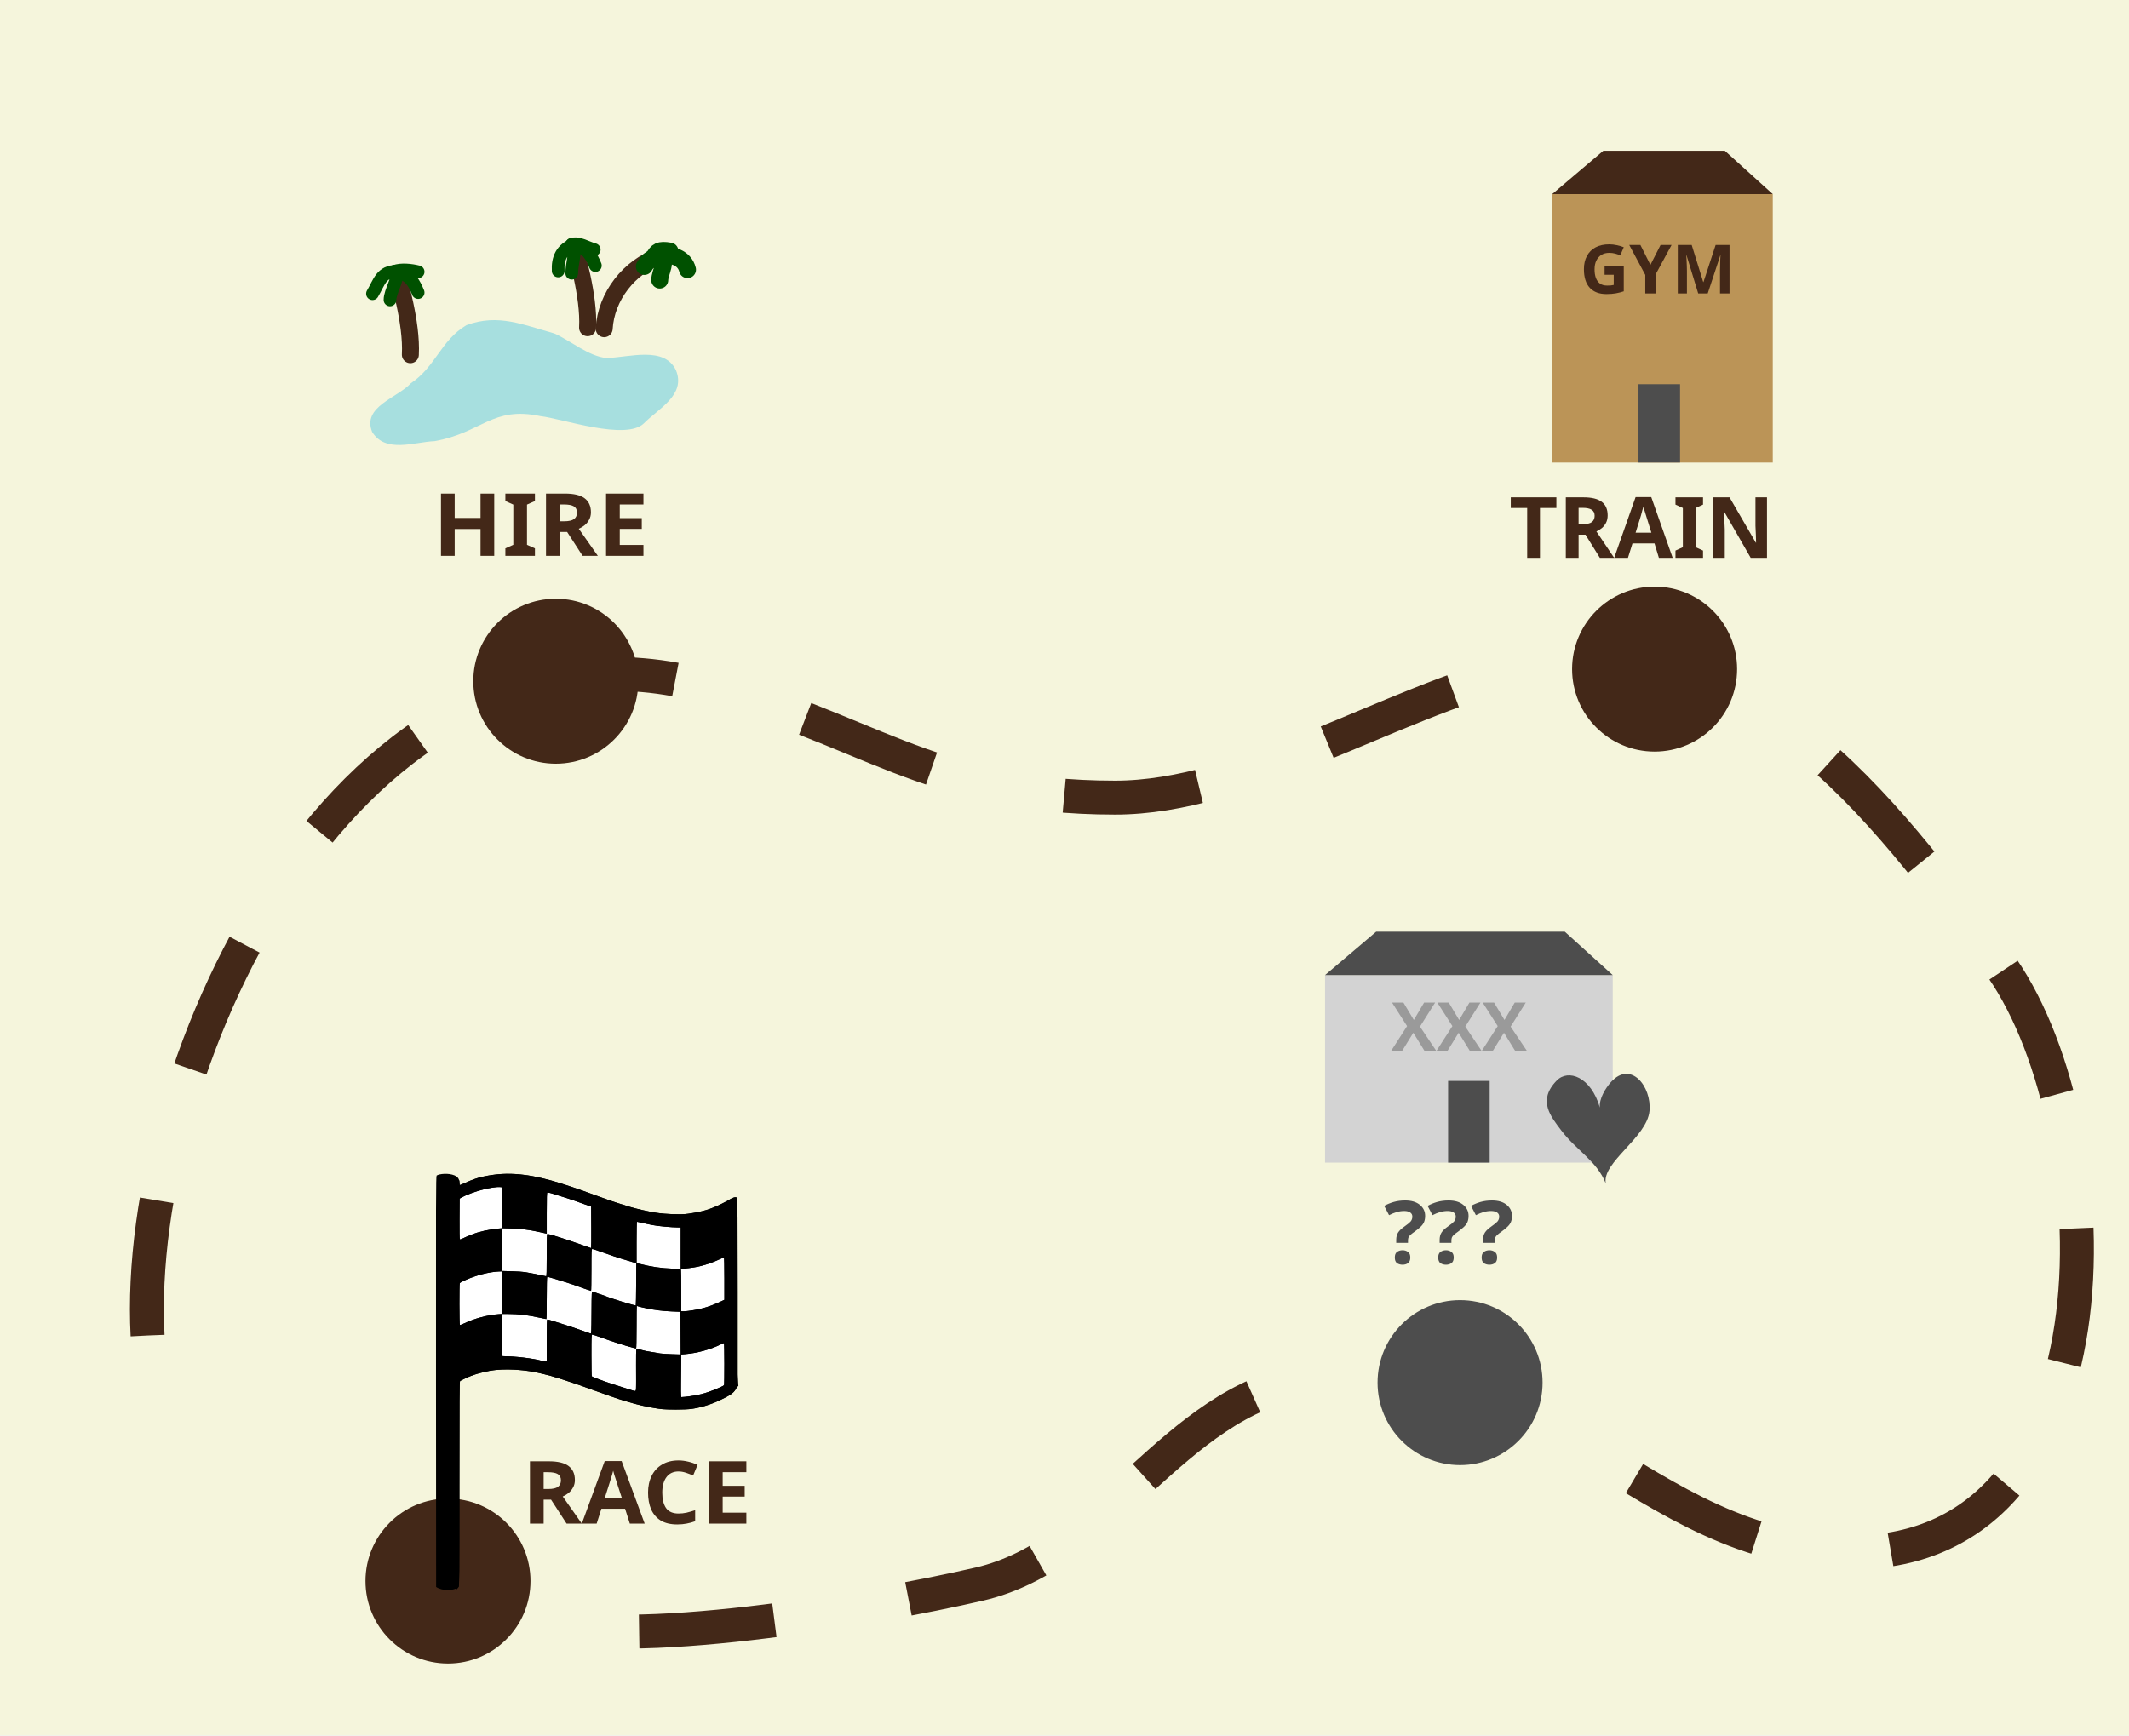
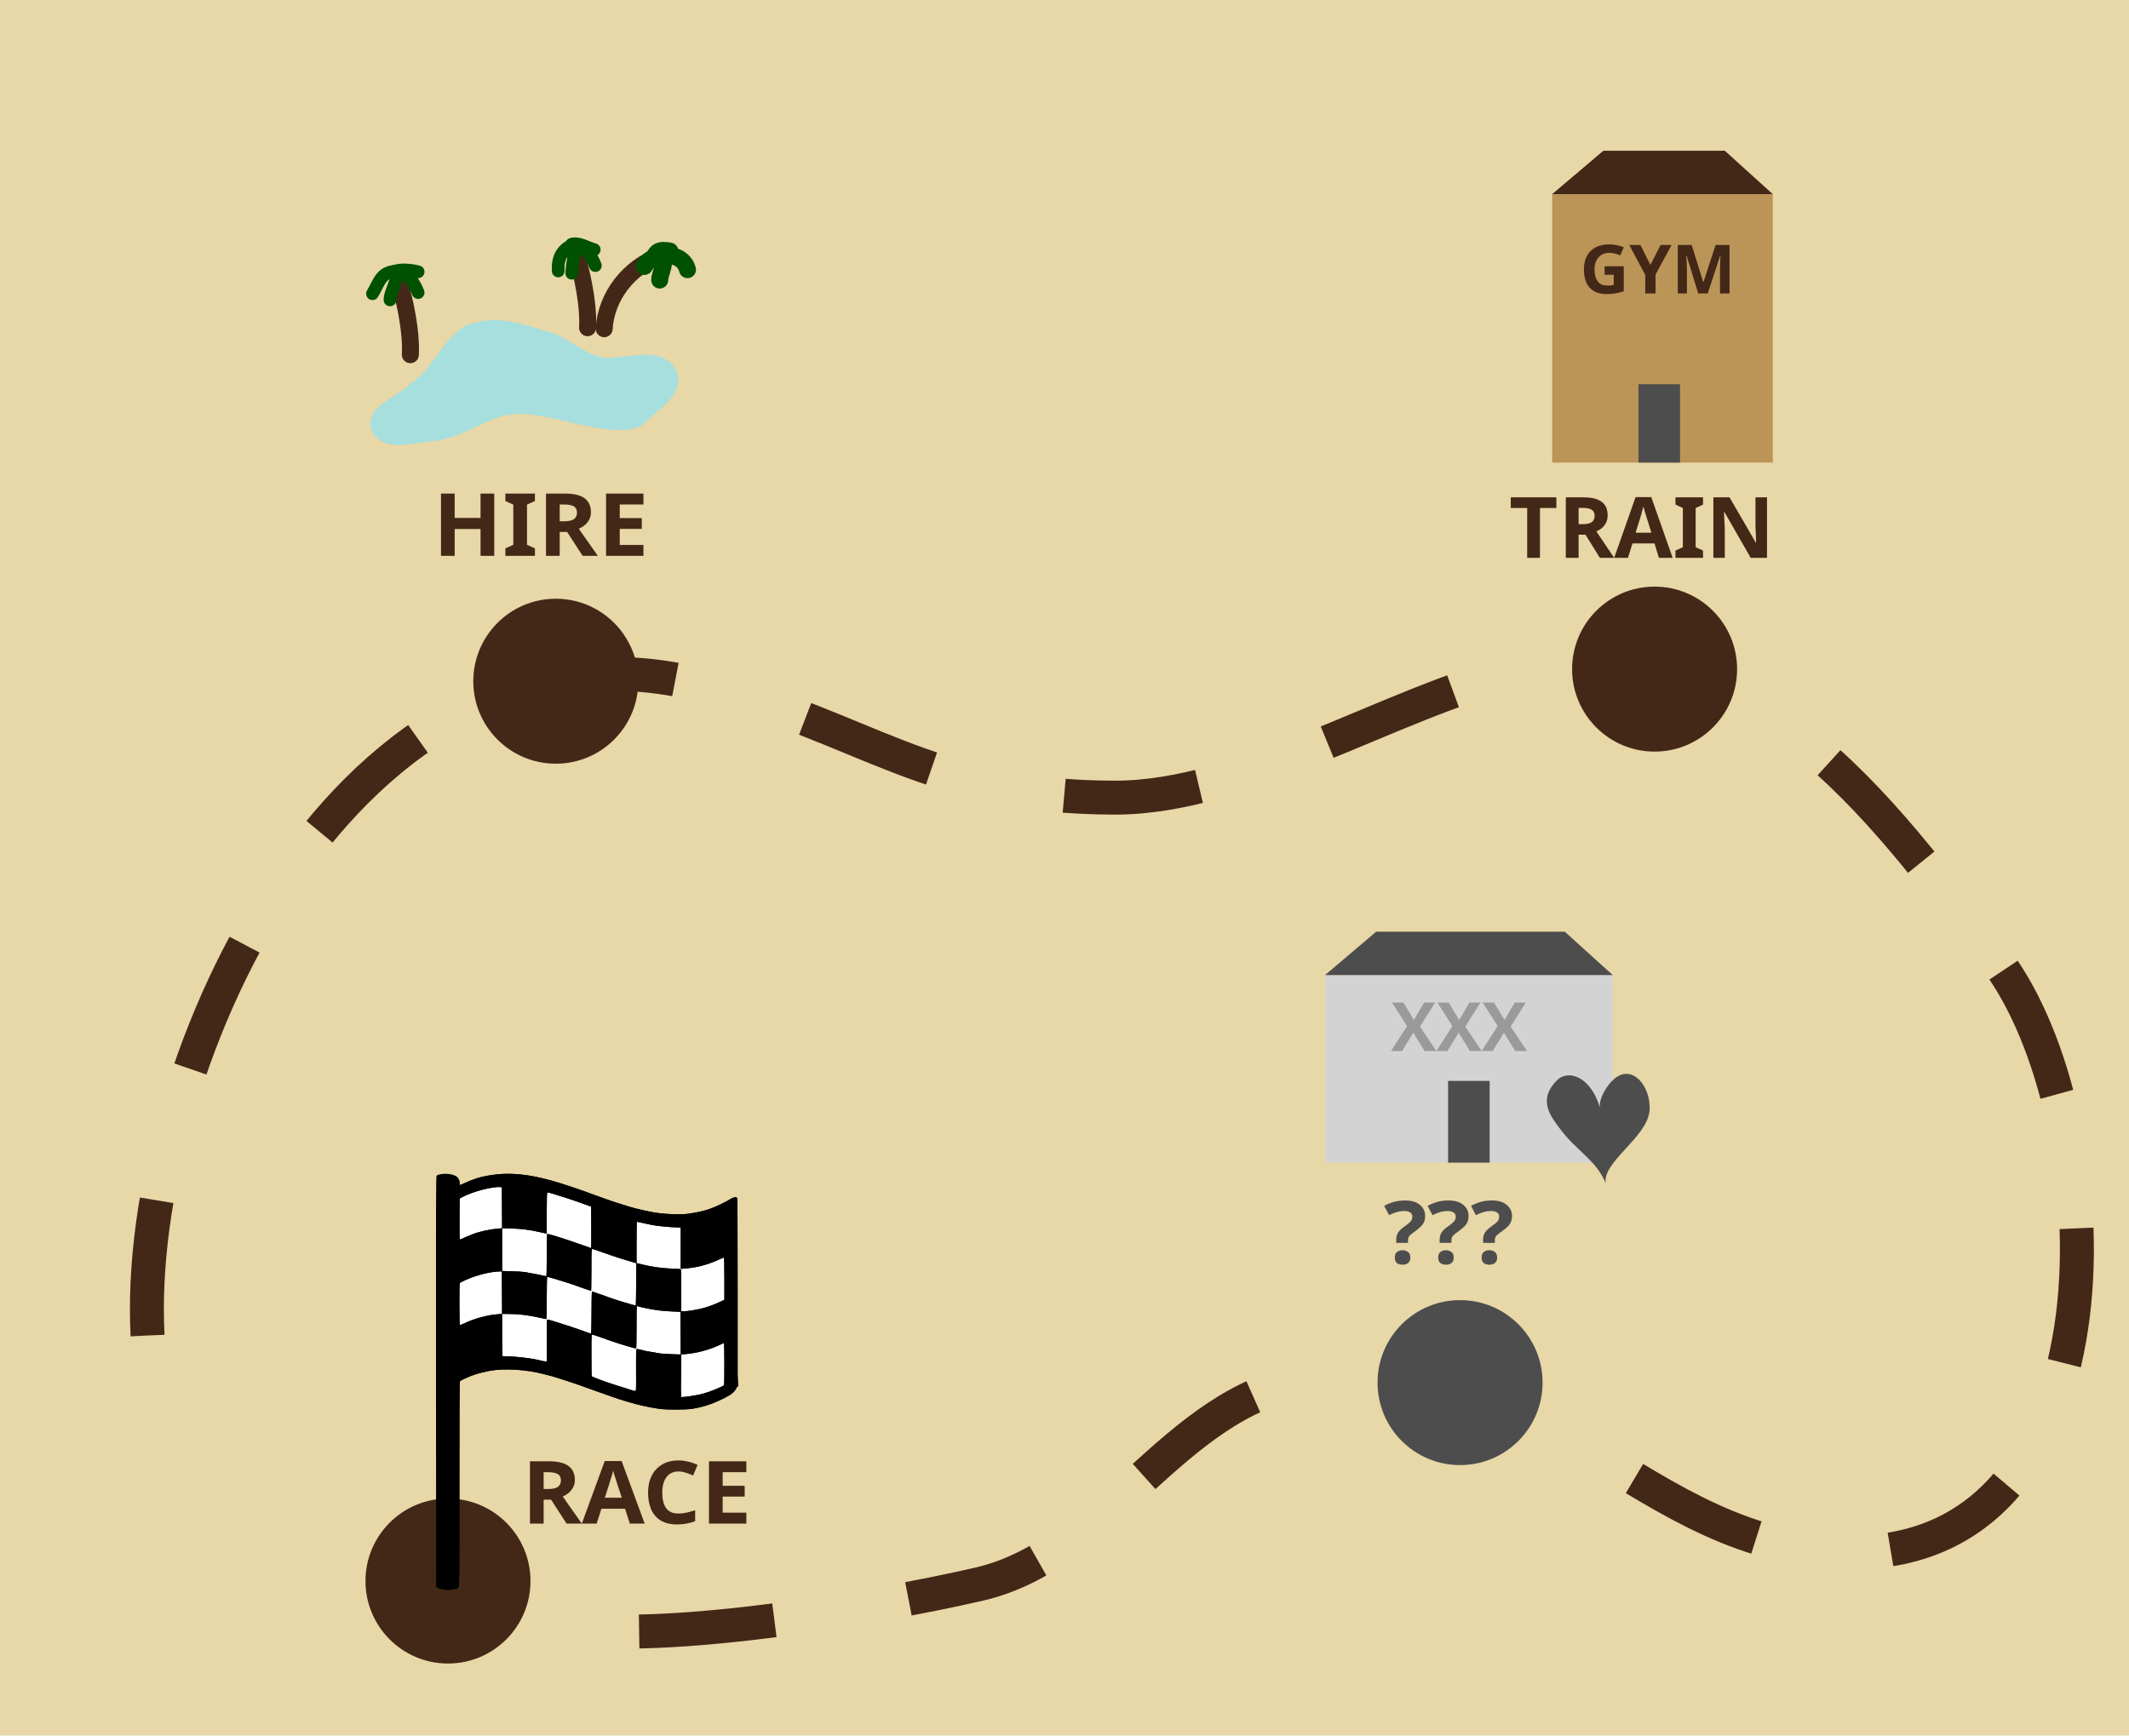
<svg xmlns="http://www.w3.org/2000/svg" width="265.506mm" height="216.471mm" viewBox="0 0 265.506 216.471" version="1.1" id="svg5">
  <defs id="defs2" />
  <g id="layer1" transform="translate(-19.93289,-74.15034)">
    <text xml:space="preserve" style="font-style:normal;font-weight:normal;font-size:10.583px;line-height:1.25;font-family:sans-serif;fill:#000000;fill-opacity:1;stroke:none;stroke-width:0.265" x="67.373" y="136.74" id="text62272">
      <tspan id="tspan62270" style="stroke-width:0.265" x="67.373" y="136.74" />
    </text>
-     <rect style="fill:#f5f5dc;fill-opacity:1;stroke-width:1.313" id="rect938" width="265.506" height="216.471" x="19.933" y="74.15" />
+     <rect style="fill:#e8d7a7;fill-opacity:1;stroke-width:1.313" id="rect938" width="265.506" height="216.471" x="19.933" y="74.15" />
    <path style="fill:none;stroke:#432818;stroke-width:4.233;stroke-linecap:butt;stroke-linejoin:miter;stroke-miterlimit:4;stroke-dasharray:16.933, 16.933;stroke-dashoffset:0;stroke-opacity:1" d="m 38.338,240.737 c -1.809,-34.307 25.391,-92.033 68.782,-81.185 20.473,5.118 28.513,14.095 51.868,14.095 16.181,0 34.258,-11.806 50.177,-15.786 28.199,-7.05 45.463,17.018 59.761,36.082 14.663,19.551 16.735,73.856 -18.041,73.856 -26.455,0 -38.019,-26.457 -68.218,-21.424 -16.411,2.735 -24.664,21.681 -40.593,25.37 -13.546,3.138 -44.522,8.345 -54.699,4.675 -8.732,-3.149 -25.94,-5.473 -34.967,-5.473" id="path92838" />
    <g id="g94705" transform="translate(7.973154,2.391946)">
      <rect style="fill:#bb9457;fill-opacity:1;stroke-width:0.231" id="rect1637" width="27.507" height="33.487" x="205.533" y="95.972" />
      <rect style="fill:#4d4d4d;fill-opacity:1;stroke-width:0.054" id="rect1637-3" width="5.183" height="9.772" x="216.296" y="119.687" />
      <path id="rect1637-6" style="fill:#432818;fill-opacity:1;stroke-width:0.14" d="m 211.911,90.563 h 15.149 l 5.98,5.409 h -27.507 z" />
      <text xml:space="preserve" style="font-style:normal;font-weight:normal;font-size:8.475px;line-height:1.25;font-family:sans-serif;fill:#432818;fill-opacity:1;stroke:none;stroke-width:0.212" x="209.004" y="108.363" id="text3711">
        <tspan id="tspan3709" style="font-weight:bold;fill:#432818;fill-opacity:1;stroke-width:0.212" x="209.004" y="108.363">GYM</tspan>
      </text>
      <text xml:space="preserve" style="font-style:normal;font-weight:normal;font-size:10.583px;line-height:1.25;font-family:sans-serif;fill:#432818;fill-opacity:1;stroke:none;stroke-width:0.265" x="200.149" y="141.345" id="text8662-6">
        <tspan id="tspan8660-1" style="font-weight:bold;fill:#432818;fill-opacity:1;stroke-width:0.265" x="200.149" y="141.345">TRAIN</tspan>
      </text>
    </g>
    <circle style="fill:#432818;fill-opacity:1;stroke:none;stroke-width:1.119;stroke-miterlimit:4;stroke-dasharray:4.474, 4.474;stroke-dashoffset:0;stroke-opacity:1" id="path30943" cx="226.276" cy="157.615" r="10.289" />
    <circle style="fill:#432818;fill-opacity:1;stroke:none;stroke-width:1.119;stroke-miterlimit:4;stroke-dasharray:4.474, 4.474;stroke-dashoffset:0;stroke-opacity:1" id="path30943-1" cx="89.246" cy="159.125" r="10.289" />
    <g id="g94714" transform="translate(-17.9396,0.7973155)">
      <circle style="fill:#432818;fill-opacity:1;stroke:none;stroke-width:1.119;stroke-miterlimit:4;stroke-dasharray:4.474, 4.474;stroke-dashoffset:0;stroke-opacity:1" id="path30943-5" cx="93.74" cy="270.57" r="10.289" />
      <path style="fill:#ffffff;fill-opacity:1;stroke:#000000;stroke-width:0.18px;stroke-linecap:butt;stroke-linejoin:miter;stroke-opacity:1" d="m 94.183,221.493 0.369,22.921 7.694,-1.129 15.665,4.517 3.674,0.598 5.129,-0.664 3.149,-1.536 -1.624,-20.648 -12.823,-0.531 -9.288,-3.786 -3.674,-0.531 -8.271,0.792" id="path7329" />
      <g id="g5561" transform="matrix(0.2312937,0,0,0.2216394,94.17396,205.5537)" style="fill:#000000;fill-opacity:1">
        <path style="fill:#000000;fill-opacity:1;stroke-width:0.265" d="m 2.609,298.16 c 0.411,-0.301 0.955,-0.956 1.209,-1.455 0.436,-0.855 0.463,-4.179 0.463,-58.237 2.646e-4,-47.696 0.06,-57.388 0.357,-57.679 0.317,-0.312 4.5,-2.365 5.862,-2.877 0.291,-0.11 1.184,-0.444 1.984,-0.743 1.518,-0.568 5.438,-1.606 7.938,-2.102 5.746,-1.142 14.094,-1.068 21.828,0.192 1.911,0.311 6.011,1.185 7.408,1.578 0.437,0.123 1.27,0.349 1.852,0.502 0.582,0.153 1.594,0.425 2.249,0.604 1.729,0.472 8.377,2.677 11.906,3.949 1.673,0.603 3.4,1.217 3.836,1.365 0.437,0.148 1.032,0.373 1.323,0.501 0.291,0.128 1.541,0.602 2.778,1.054 1.237,0.452 2.666,0.982 3.175,1.177 0.509,0.195 1.581,0.593 2.381,0.885 0.8,0.292 2.646,0.972 4.101,1.513 1.455,0.541 3.271,1.206 4.035,1.479 0.764,0.273 2.014,0.721 2.778,0.997 1.326,0.478 6.743,2.166 8.136,2.535 0.364,0.096 1.078,0.294 1.587,0.439 2.135,0.609 4.351,1.123 7.673,1.777 5.253,1.034 7.438,1.23 13.626,1.222 7.766,-0.01 10.92,-0.483 17.198,-2.576 3.355,-1.119 8.672,-3.63 11.597,-5.477 1.883,-1.189 2.952,-2.364 3.846,-4.225 l 0.564,-1.174 v -52.682 c 0,-40.622 -0.073,-52.754 -0.318,-52.999 -0.778,-0.778 -2.203,-0.304 -5.502,1.831 -0.364,0.236 -1.734,0.966 -3.044,1.622 -6.298,3.157 -9.929,4.271 -17.881,5.488 -3.716,0.568 -11.693,0.307 -17.176,-0.564 C 106.527,85.467 99.965,83.933 96.357,82.801 93.143,81.792 86.138,79.465 85.641,79.24 85.35,79.109 83.782,78.521 82.155,77.935 80.529,77.348 78.446,76.574 77.525,76.215 59.192,69.057 47.153,65.558 37.355,64.541 c -7.411,-0.769 -13.072,-0.433 -20.373,1.209 -2.844,0.64 -5.787,1.707 -9.383,3.403 -1.576,0.744 -2.968,1.352 -3.092,1.352 -0.124,0 -0.226,-0.95 -0.226,-2.111 0,-2.741 -2.864,4.299 -4.244,3.524 C -5.172,119.307 -1.257,291.432 2.609,298.16 Z m -5.604,-227.787 0.066,110.53 0.066,110.53 C -1.827,272.212 -3.707,92.391 -2.994,70.372 Z M 123.796,188.971 c -0.075,-0.472 -0.099,-3.657 -0.054,-7.077 0.045,-3.42 0.094,-8.436 0.107,-11.148 l 0.025,-4.93 2.051,-0.17 c 6.459,-0.536 13.817,-2.631 19.341,-5.505 0.779,-0.405 1.523,-0.737 1.654,-0.737 0.285,0 0.32,23.28 0.035,23.708 -0.537,0.808 -8.279,4.008 -12.101,5.003 -2.213,0.576 -7.032,1.412 -9.033,1.568 l -1.889,0.147 z m -26.513,-3.011 c -0.582,-0.203 -2.666,-0.895 -4.63,-1.538 -5.021,-1.644 -9.827,-3.285 -10.451,-3.57 -0.291,-0.133 -1.837,-0.735 -3.436,-1.338 -1.599,-0.603 -2.996,-1.237 -3.105,-1.409 -0.109,-0.171 -0.2,-5.52 -0.202,-11.887 -0.004,-10.51 0.036,-11.576 0.426,-11.576 0.236,0 1.754,0.491 3.373,1.09 1.619,0.6 3.896,1.443 5.06,1.875 5.843,2.167 14.915,5.025 15.265,4.808 0.117,-0.073 0.214,-5.483 0.214,-12.023 0,-6.54 0.052,-11.891 0.115,-11.891 0.063,0 0.45,0.128 0.86,0.284 0.41,0.156 1.34,0.406 2.068,0.556 0.728,0.15 1.799,0.387 2.381,0.527 3.637,0.875 8.923,1.551 13.663,1.749 l 4.593,0.192 0.069,12.013 0.069,12.013 -4.831,-0.16 c -2.657,-0.088 -5.486,-0.279 -6.287,-0.425 -0.8,-0.146 -2.884,-0.514 -4.63,-0.819 -3.219,-0.562 -3.51,-0.623 -5.159,-1.094 -2.272,-0.649 -2.876,-0.7 -3.047,-0.257 -0.09,0.234 -0.147,4.116 -0.126,8.627 0.07,15.152 0.089,14.689 -0.598,14.653 -0.327,-0.018 -1.072,-0.198 -1.654,-0.401 z M 48.864,169.44 c -4.676,-1.403 -14.699,-2.643 -21.233,-2.628 -0.26,5.3e-4 -0.331,-2.553 -0.331,-11.89 V 143.031 l -1.918,0.128 c -5.812,0.389 -13.126,2.448 -18.742,5.276 -1.018,0.513 -1.966,0.862 -2.105,0.776 -0.304,-0.188 -0.346,-23.118 -0.043,-23.595 0.111,-0.175 1.449,-0.909 2.973,-1.63 5.702,-2.701 12.869,-4.636 17.984,-4.856 l 1.72,-0.074 0.069,11.972 0.069,11.972 2.974,0.015 c 6.159,0.032 10.829,0.617 17.759,2.227 1.583,0.368 2.982,0.669 3.109,0.669 0.127,0 0.23,-5.265 0.23,-11.758 0,-6.536 0.104,-11.823 0.234,-11.903 0.129,-0.08 0.575,-0.04 0.992,0.089 0.417,0.129 1.651,0.497 2.742,0.819 3.561,1.05 11.054,3.575 12.568,4.234 0.919,0.4 7.161,2.644 7.355,2.644 0.102,0 0.186,-5.298 0.186,-11.774 0,-11.037 0.029,-11.774 0.463,-11.773 0.437,0.001 1.592,0.396 6.945,2.373 3.905,1.442 5.081,1.857 8.202,2.891 2.689,0.891 4.158,1.357 7.673,2.43 l 0.926,0.283 -0.074,11.806 c -0.041,6.493 -0.13,11.861 -0.197,11.929 -0.303,0.303 -13.476,-3.918 -16.461,-5.274 -0.617,-0.28 -1.21,-0.51 -1.317,-0.51 -0.204,0 -3.522,-1.194 -4.44,-1.598 -0.291,-0.128 -0.767,-0.267 -1.058,-0.31 -0.522,-0.076 -0.53,0.094 -0.598,11.794 -0.065,11.136 -0.097,11.862 -0.529,11.734 -0.253,-0.075 -1.472,-0.515 -2.709,-0.978 -5.592,-2.093 -7.588,-2.797 -12.171,-4.293 -2.692,-0.879 -5.133,-1.689 -5.424,-1.801 -0.766,-0.293 -2.657,-0.79 -3.007,-0.79 -0.219,0 -0.3,3.174 -0.3,11.774 v 11.774 l -0.86,-0.023 c -0.473,-0.013 -1.217,-0.13 -1.654,-0.261 z m 75.004,-28.108 c -0.003,-0.173 -5.3e-4,-5.286 0.005,-11.36 0.006,-6.075 -0.059,-11.325 -0.145,-11.667 -0.154,-0.615 -0.209,-0.624 -4.702,-0.782 -6.12,-0.214 -11.259,-1.019 -18.238,-2.856 l -0.992,-0.261 v -11.631 c 8e-6,-6.397 0.096,-11.631 0.214,-11.631 0.118,0 1.219,0.239 2.447,0.53 1.228,0.292 2.829,0.655 3.556,0.807 0.728,0.152 1.799,0.38 2.381,0.506 2.735,0.593 10.318,1.332 13.664,1.332 h 1.549 v 11.664 11.664 l 2.051,-0.166 c 3.038,-0.246 6.891,-0.886 8.93,-1.484 0.437,-0.128 1.449,-0.424 2.249,-0.657 2.044,-0.597 5.326,-1.903 7.747,-3.084 1.132,-0.552 2.174,-1.004 2.315,-1.004 0.161,0 0.256,4.407 0.256,11.911 v 11.911 l -2.446,1.199 c -2.686,1.317 -6.478,2.794 -8.857,3.449 -4.832,1.331 -11.975,2.291 -11.986,1.612 z M 49.261,121.409 c -1.624,-0.409 -6.82,-1.456 -9.657,-1.946 -1.019,-0.176 -4.204,-0.387 -7.078,-0.469 l -5.226,-0.149 V 106.814 94.784 l -2.051,0.183 c -2.006,0.179 -5.231,0.701 -7.342,1.187 -1.055,0.243 -1.96,0.489 -3.969,1.079 -1.594,0.468 -6.163,2.38 -7.764,3.25 -0.856,0.465 -1.51,0.673 -1.657,0.526 C 4.377,100.868 4.305,96.038 4.345,89.425 L 4.414,78.082 5.605,77.386 C 10.652,74.432 21.991,71.233 26.11,71.601 l 1.058,0.094 0.069,11.537 0.069,11.537 5.09,0.159 c 5.022,0.157 9.694,0.741 13.822,1.728 0.939,0.225 1.874,0.436 4.432,1.001 l 0.728,0.161 V 86.3 c 0,-8.94 0.074,-11.543 0.329,-11.628 0.181,-0.06 1.103,0.128 2.051,0.419 4.317,1.326 12.687,4.141 13.893,4.672 0.291,0.128 2.137,0.818 4.101,1.533 l 3.572,1.3 0.069,11.681 c 0.038,6.425 -0.005,11.681 -0.095,11.681 -0.09,0 -2.205,-0.763 -4.699,-1.696 -8.94,-3.344 -17.718,-6.245 -18.889,-6.242 -0.26,5.29e-4 -0.331,2.559 -0.331,11.907 0,9.364 -0.071,11.9 -0.331,11.877 -0.182,-0.016 -0.986,-0.194 -1.786,-0.396 z" id="path5565" />
        <path style="fill:#000000;fill-opacity:1;stroke-width:0.265" d="m -8.268,296.681 -0.067,-115.361 c -0.06,-103.311 -0.025,-115.449 0.339,-116.197 1.513,-0.978 6.294,-1.538 9.661,-0.074 1.367,0.594 2.277,1.485 2.616,3.344 0.208,1.142 0.102,2.111 0.226,2.111 0.124,0 1.515,-0.608 3.092,-1.352 3.596,-1.696 6.539,-2.764 9.383,-3.403 11.754,-2.643 22.246,-2.032 36.777,2.143 4.886,1.404 16.138,5.344 23.766,8.322 0.92,0.359 3.004,1.133 4.63,1.72 1.626,0.587 3.195,1.174 3.486,1.305 0.497,0.224 7.502,2.552 10.716,3.56 3.608,1.132 10.171,2.666 14.023,3.278 5.484,0.87 13.46,1.132 17.176,0.564 7.952,-1.216 11.583,-2.331 17.881,-5.488 1.31,-0.656 2.679,-1.387 3.044,-1.622 3.299,-2.135 4.724,-2.609 5.502,-1.831 0.245,0.245 0.318,12.377 0.318,52.999 v 52.682 l -0.564,1.174 c -1.322,2.754 -2.914,3.998 -8.932,6.987 -4.889,2.428 -9.978,4.05 -15.507,4.942 -2.817,0.454 -13.54,0.465 -16.669,0.016 -4.036,-0.579 -9.495,-1.713 -12.832,-2.665 -0.509,-0.145 -1.224,-0.343 -1.587,-0.439 -1.393,-0.369 -6.81,-2.056 -8.136,-2.535 -0.764,-0.276 -2.014,-0.724 -2.778,-0.997 -0.764,-0.273 -2.58,-0.938 -4.035,-1.479 -1.455,-0.541 -3.301,-1.221 -4.101,-1.513 -0.8,-0.292 -1.872,-0.69 -2.381,-0.885 -0.509,-0.195 -1.938,-0.725 -3.175,-1.177 -1.237,-0.452 -2.487,-0.927 -2.778,-1.054 -0.291,-0.128 -0.886,-0.353 -1.323,-0.501 -0.437,-0.148 -2.163,-0.762 -3.836,-1.365 -3.529,-1.272 -10.177,-3.477 -11.906,-3.949 -0.655,-0.179 -1.667,-0.451 -2.249,-0.604 -0.582,-0.153 -1.416,-0.379 -1.852,-0.502 -9.064,-2.552 -21.508,-3.306 -29.236,-1.77 -2.499,0.496 -6.419,1.535 -7.938,2.102 -0.8,0.299 -1.693,0.634 -1.984,0.743 -1.361,0.512 -5.544,2.565 -5.862,2.877 -0.296,0.291 -0.356,9.983 -0.357,57.679 -2.646e-4,54.057 -0.027,57.381 -0.463,58.237 -2.503,2.224 -8.716,2.34 -12.086,-0.024 z M -2.928,180.902 -2.994,70.372 h 4.913 -3.043 l -0.066,110.53 -0.066,110.53 h 3.176 -4.78 z m 133.548,8.096 c 3.601,-0.666 4.882,-0.997 8.07,-2.084 2.737,-0.934 7.952,-3.332 8.264,-3.801 0.284,-0.427 0.25,-23.708 -0.035,-23.708 -0.131,0 -0.875,0.332 -1.654,0.737 -5.524,2.874 -12.882,4.969 -19.341,5.505 l -2.051,0.17 -0.025,4.93 c -0.014,2.711 -0.062,7.728 -0.107,11.148 -0.045,3.42 -0.021,6.604 0.054,7.077 l 0.137,0.859 1.889,-0.147 c 1.039,-0.081 3.199,-0.389 4.799,-0.685 z m -31.068,-5.847 c 0.011,-1.783 0.003,-6.932 -0.018,-11.443 -0.021,-4.511 0.036,-8.393 0.126,-8.627 0.17,-0.442 0.775,-0.391 3.047,0.257 1.649,0.471 1.94,0.532 5.159,1.094 1.746,0.305 3.83,0.673 4.63,0.819 0.8,0.146 3.629,0.337 6.287,0.425 l 4.831,0.16 -0.069,-12.013 -0.069,-12.013 -4.593,-0.192 c -4.74,-0.198 -10.026,-0.875 -13.663,-1.749 -0.582,-0.14 -1.654,-0.377 -2.381,-0.527 -0.728,-0.15 -1.658,-0.4 -2.068,-0.556 -0.41,-0.156 -0.797,-0.284 -0.86,-0.284 -0.063,0 -0.115,5.351 -0.115,11.891 0,6.54 -0.096,11.95 -0.214,12.023 -0.35,0.216 -9.422,-2.641 -15.265,-4.808 -1.164,-0.432 -3.441,-1.276 -5.06,-1.875 -1.619,-0.6 -3.137,-1.09 -3.373,-1.09 -0.39,0 -0.43,1.066 -0.426,11.576 0.002,6.367 0.093,11.716 0.202,11.887 0.109,0.171 1.506,0.805 3.105,1.409 1.599,0.603 3.145,1.206 3.436,1.338 0.624,0.285 5.43,1.926 10.451,3.57 1.965,0.643 4.048,1.335 4.63,1.538 2.293,0.799 2.246,0.857 2.269,-2.809 z M 51.378,157.949 c 0,-8.6 0.081,-11.774 0.3,-11.774 0.35,0 2.241,0.497 3.007,0.79 0.291,0.111 2.732,0.922 5.424,1.801 4.583,1.496 6.579,2.2 12.171,4.293 1.237,0.463 2.456,0.903 2.709,0.978 0.432,0.128 0.465,-0.598 0.529,-11.734 0.068,-11.7 0.076,-11.869 0.598,-11.794 0.291,0.042 0.767,0.181 1.058,0.31 0.919,0.404 4.236,1.598 4.44,1.598 0.108,0 0.7,0.229 1.317,0.51 2.984,1.356 16.158,5.577 16.461,5.274 0.068,-0.068 0.156,-5.436 0.197,-11.929 l 0.074,-11.806 -0.926,-0.283 c -3.515,-1.073 -4.984,-1.539 -7.673,-2.43 -3.121,-1.034 -4.297,-1.449 -8.202,-2.891 -5.354,-1.977 -6.508,-2.372 -6.945,-2.373 -0.434,-0.001 -0.463,0.735 -0.463,11.773 0,6.476 -0.084,11.774 -0.186,11.774 -0.194,0 -6.436,-2.244 -7.355,-2.644 -1.514,-0.659 -9.007,-3.184 -12.568,-4.234 -1.091,-0.322 -2.325,-0.691 -2.742,-0.819 -0.417,-0.129 -0.863,-0.169 -0.992,-0.089 -0.13,0.081 -0.234,5.367 -0.234,11.903 0,6.493 -0.103,11.758 -0.23,11.758 -0.127,0 -1.526,-0.301 -3.109,-0.669 -6.929,-1.609 -11.6,-2.195 -17.759,-2.227 l -2.974,-0.015 -0.069,-11.972 -0.069,-11.972 -1.72,0.074 c -5.115,0.22 -12.281,2.156 -17.984,4.856 -1.524,0.722 -2.861,1.455 -2.973,1.63 -0.303,0.477 -0.261,23.407 0.043,23.595 0.139,0.086 1.087,-0.263 2.105,-0.776 5.616,-2.828 12.929,-4.887 18.742,-5.276 l 1.918,-0.128 v 11.891 c 0,9.337 0.071,11.891 0.331,11.89 6.534,-0.016 16.557,1.225 21.233,2.628 0.437,0.131 1.181,0.248 1.654,0.261 l 0.86,0.023 z M 129.959,140.989 c 5.422,-0.892 9.811,-2.295 14.752,-4.718 l 2.446,-1.199 v -11.911 c 0,-7.503 -0.095,-11.911 -0.256,-11.911 -0.141,0 -1.183,0.452 -2.315,1.004 -2.421,1.181 -5.703,2.487 -7.747,3.084 -0.8,0.234 -1.812,0.529 -2.249,0.657 -2.038,0.597 -5.892,1.238 -8.93,1.484 l -2.051,0.166 V 105.981 94.317 h -1.549 c -3.347,0 -10.93,-0.739 -13.664,-1.332 -0.582,-0.126 -1.654,-0.354 -2.381,-0.506 -0.728,-0.152 -2.328,-0.515 -3.556,-0.807 -1.228,-0.292 -2.33,-0.53 -2.447,-0.53 -0.118,0 -0.214,5.234 -0.214,11.631 v 11.631 l 0.992,0.261 c 6.979,1.837 12.117,2.642 18.238,2.856 4.493,0.157 4.547,0.166 4.702,0.782 0.086,0.342 0.151,5.593 0.145,11.667 -0.006,6.075 -0.008,11.187 -0.005,11.36 0.007,0.375 2.623,0.228 6.091,-0.342 z M 51.378,109.928 c 0,-9.348 0.071,-11.906 0.331,-11.907 1.17,-0.003 9.948,2.898 18.889,6.242 2.494,0.933 4.609,1.696 4.699,1.696 0.09,0 0.133,-5.257 0.095,-11.681 l -0.069,-11.681 -3.572,-1.3 c -1.965,-0.715 -3.81,-1.405 -4.101,-1.533 -1.206,-0.531 -9.575,-3.346 -13.893,-4.672 -0.947,-0.291 -1.87,-0.48 -2.051,-0.419 -0.255,0.085 -0.329,2.687 -0.329,11.628 V 97.818 L 50.65,97.658 C 48.092,97.092 47.158,96.881 46.218,96.657 42.09,95.669 37.418,95.085 32.397,94.928 l -5.09,-0.159 -0.069,-11.537 -0.069,-11.537 -1.058,-0.094 c -1.41,-0.126 -5.819,0.524 -8.864,1.307 -3.785,0.973 -9.233,3.069 -11.642,4.478 l -1.191,0.697 -0.069,11.343 c -0.04,6.613 0.032,11.444 0.173,11.585 0.147,0.147 0.801,-0.061 1.657,-0.526 1.601,-0.87 6.17,-2.782 7.764,-3.25 2.008,-0.589 2.914,-0.835 3.969,-1.079 2.111,-0.487 5.336,-1.008 7.342,-1.187 l 2.051,-0.183 v 12.03 12.03 l 5.226,0.149 c 2.874,0.082 6.059,0.293 7.078,0.469 2.837,0.49 8.033,1.537 9.657,1.946 0.8,0.202 1.604,0.38 1.786,0.396 0.26,0.023 0.331,-2.513 0.331,-11.877 z" id="path5563" />
      </g>
      <text xml:space="preserve" style="font-style:normal;font-weight:normal;font-size:11.11px;line-height:1.25;font-family:sans-serif;fill:#432818;fill-opacity:1;stroke:none;stroke-width:0.278" x="100.769" y="269.076" id="text8662" transform="scale(1.021547,0.9789074)">
        <tspan id="tspan8660" style="font-weight:bold;fill:#432818;fill-opacity:1;stroke-width:0.278" x="100.769" y="269.076">RACE</tspan>
      </text>
    </g>
    <text xml:space="preserve" style="font-style:normal;font-weight:normal;font-size:11.11px;line-height:1.25;font-family:sans-serif;fill:#432818;fill-opacity:1;stroke:none;stroke-width:0.278" x="72.346" y="146.576" id="text8662-66" transform="scale(1.021547,0.9789074)">
      <tspan id="tspan8660-5" style="font-weight:bold;fill:#432818;fill-opacity:1;stroke-width:0.278" x="72.346" y="146.576">HIRE</tspan>
    </text>
    <path style="fill:#a7dfdf;fill-opacity:1;stroke:none;stroke-width:0.265px;stroke-linecap:butt;stroke-linejoin:miter;stroke-opacity:1" d="m 89.051,115.741 c -3.838,-1.053 -6.962,-2.505 -10.941,-1.034 -3.218,1.909 -3.831,5.174 -6.937,7.251 -1.678,1.826 -6.105,2.916 -4.832,6.066 1.669,2.713 5.253,1.256 7.801,1.155 5.935,-1.064 7.16,-4.389 13.186,-3.121 2.72,0.314 10.685,3.099 12.912,0.893 1.775,-1.815 5.256,-3.522 3.995,-6.608 -1.456,-3.062 -5.806,-1.615 -8.673,-1.53 -2.251,-0.231 -4.492,-2.179 -6.512,-3.071 z" id="path64478" />
    <path style="fill:none;stroke:#432818;stroke-width:2.117;stroke-linecap:round;stroke-linejoin:miter;stroke-miterlimit:4;stroke-dasharray:none;stroke-opacity:1" d="m 95.28,115.154 c 0.222,-4.014 3.138,-7.765 6.906,-9.021" id="path66152" />
    <path style="fill:none;stroke:#432818;stroke-width:2.117;stroke-linecap:round;stroke-linejoin:miter;stroke-miterlimit:4;stroke-dasharray:none;stroke-opacity:1" d="m 71.108,118.395 c 0.222,-4.014 -1.55,-9.725 -1.55,-9.725" id="path66152-2" />
    <g id="g67781" transform="translate(-0.4228404,-0.6694972)">
      <path style="fill:none;stroke:#005100;stroke-width:1.587;stroke-linecap:round;stroke-linejoin:miter;stroke-miterlimit:4;stroke-dasharray:none;stroke-opacity:1" d="m 66.809,111.454 c 0.827,-1.379 1.072,-2.809 3.03,-2.784 0.202,1.063 -0.846,2.497 -0.846,3.559" id="path67304" />
      <path style="fill:none;stroke:#005100;stroke-width:1.587;stroke-linecap:round;stroke-linejoin:miter;stroke-miterlimit:4;stroke-dasharray:none;stroke-opacity:1" d="m 69.557,108.67 c 0.839,-0.31 2.072,-0.165 2.942,0.053" id="path67308" />
      <path style="fill:none;stroke:#005100;stroke-width:1.587;stroke-linecap:round;stroke-linejoin:miter;stroke-miterlimit:4;stroke-dasharray:none;stroke-opacity:1" d="m 69.557,108.67 c 0.954,0.458 1.913,0.069 2.942,2.643" id="path67310" />
    </g>
    <path style="fill:none;stroke:#432818;stroke-width:2.117;stroke-linecap:round;stroke-linejoin:miter;stroke-miterlimit:4;stroke-dasharray:none;stroke-opacity:1" d="m 93.21,115.031 c 0.222,-4.014 -1.55,-9.725 -1.55,-9.725" id="path66152-2-9" />
    <g id="g67781-1" transform="translate(21.67938,-4.034296)">
      <path style="fill:none;stroke:#005100;stroke-width:1.587;stroke-linecap:round;stroke-linejoin:round;stroke-miterlimit:4;stroke-dasharray:none;stroke-opacity:1" d="m 67.866,111.982 c -0.089,-1.555 0.437,-2.738 1.973,-3.312 0.202,1.063 -0.282,2.532 -0.282,3.594" id="path67304-2" />
      <path style="fill:none;stroke:#005100;stroke-width:1.587;stroke-linecap:round;stroke-linejoin:miter;stroke-miterlimit:4;stroke-dasharray:none;stroke-opacity:1" d="m 69.557,108.67 c 0.839,-0.31 1.931,0.434 2.801,0.652" id="path67308-5" />
      <path style="fill:none;stroke:#005100;stroke-width:1.587;stroke-linecap:round;stroke-linejoin:miter;stroke-miterlimit:4;stroke-dasharray:none;stroke-opacity:1" d="m 69.557,108.67 c 0.954,0.458 1.913,0.069 2.942,2.643" id="path67310-6" />
    </g>
    <path style="fill:none;stroke:#005100;stroke-width:2.117;stroke-linecap:round;stroke-linejoin:round;stroke-miterlimit:4;stroke-dasharray:none;stroke-opacity:1" d="m 102.206,109.083 c 0,-0.915 1.078,-2.577 -0.019,-2.95 1.549,-0.389 3.118,0.193 3.483,1.654" id="path68481" />
    <path style="fill:none;stroke:#005100;stroke-width:2.117;stroke-linecap:round;stroke-linejoin:miter;stroke-miterlimit:4;stroke-dasharray:none;stroke-opacity:1" d="m 101.539,106.133 c 0.316,-0.579 0.554,-0.911 1.938,-0.663" id="path68483" />
    <path style="fill:none;stroke:#005100;stroke-width:2.117;stroke-linecap:round;stroke-linejoin:miter;stroke-miterlimit:4;stroke-dasharray:none;stroke-opacity:1" d="m 102.186,106.133 c -0.648,0 -1.382,0.329 -1.899,1.255" id="path68485" />
    <rect style="fill:#d3d3d3;fill-opacity:1;stroke-width:0.22" id="rect1637-62" width="35.879" height="23.396" x="185.177" y="195.78" />
    <rect style="fill:#4d4d4d;fill-opacity:1;stroke-width:0.055" id="rect1637-3-8" width="5.183" height="10.194" x="200.525" y="208.982" />
    <path id="rect1637-6-4" style="fill:#4d4d4d;fill-opacity:1;stroke-width:0.14" d="m 191.555,190.371 h 23.521 l 5.98,5.409 h -35.879 z" />
    <text xml:space="preserve" style="font-style:normal;font-weight:normal;font-size:8.475px;line-height:1.25;font-family:sans-serif;fill:#9a9a9a;fill-opacity:1;stroke:none;stroke-width:0.212" x="193.408" y="205.254" id="text3711-1">
      <tspan id="tspan3709-0" style="font-weight:bold;fill:#9a9a9a;fill-opacity:1;stroke-width:0.212" x="193.408" y="205.254">XXX</tspan>
    </text>
    <circle style="fill:#4d4d4d;fill-opacity:1;stroke:none;stroke-width:1.119;stroke-miterlimit:4;stroke-dasharray:4.474, 4.474;stroke-dashoffset:0;stroke-opacity:1" id="path30943-1-7" cx="202.016" cy="246.615" r="10.289" />
    <text xml:space="preserve" style="font-style:normal;font-weight:normal;font-size:11.11px;line-height:1.25;font-family:sans-serif;fill:#4d4d4d;fill-opacity:1;stroke:none;stroke-width:0.278" x="188.459" y="236.765" id="text8662-66-3" transform="scale(1.021547,0.9789074)">
      <tspan id="tspan8660-5-1" style="font-weight:bold;fill:#4d4d4d;fill-opacity:1;stroke-width:0.278" x="188.459" y="236.765">???</tspan>
    </text>
    <path style="fill:#4d4d4d;fill-opacity:1;stroke:none;stroke-width:0.347px;stroke-linecap:butt;stroke-linejoin:miter;stroke-opacity:1" d="m 220.192,221.776 c -1.131,-2.828 -3.662,-4.117 -5.542,-6.603 -1.314,-1.738 -3.018,-3.744 -0.579,-6.237 1.439,-1.472 4.259,-0.479 5.382,3.374 -0.12,-1.106 0.715,-2.443 1.385,-3.187 2.461,-2.734 5.081,0.548 4.803,3.602 -0.301,3.307 -5.974,6.43 -5.45,9.052 z" id="path84614" />
  </g>
</svg>
